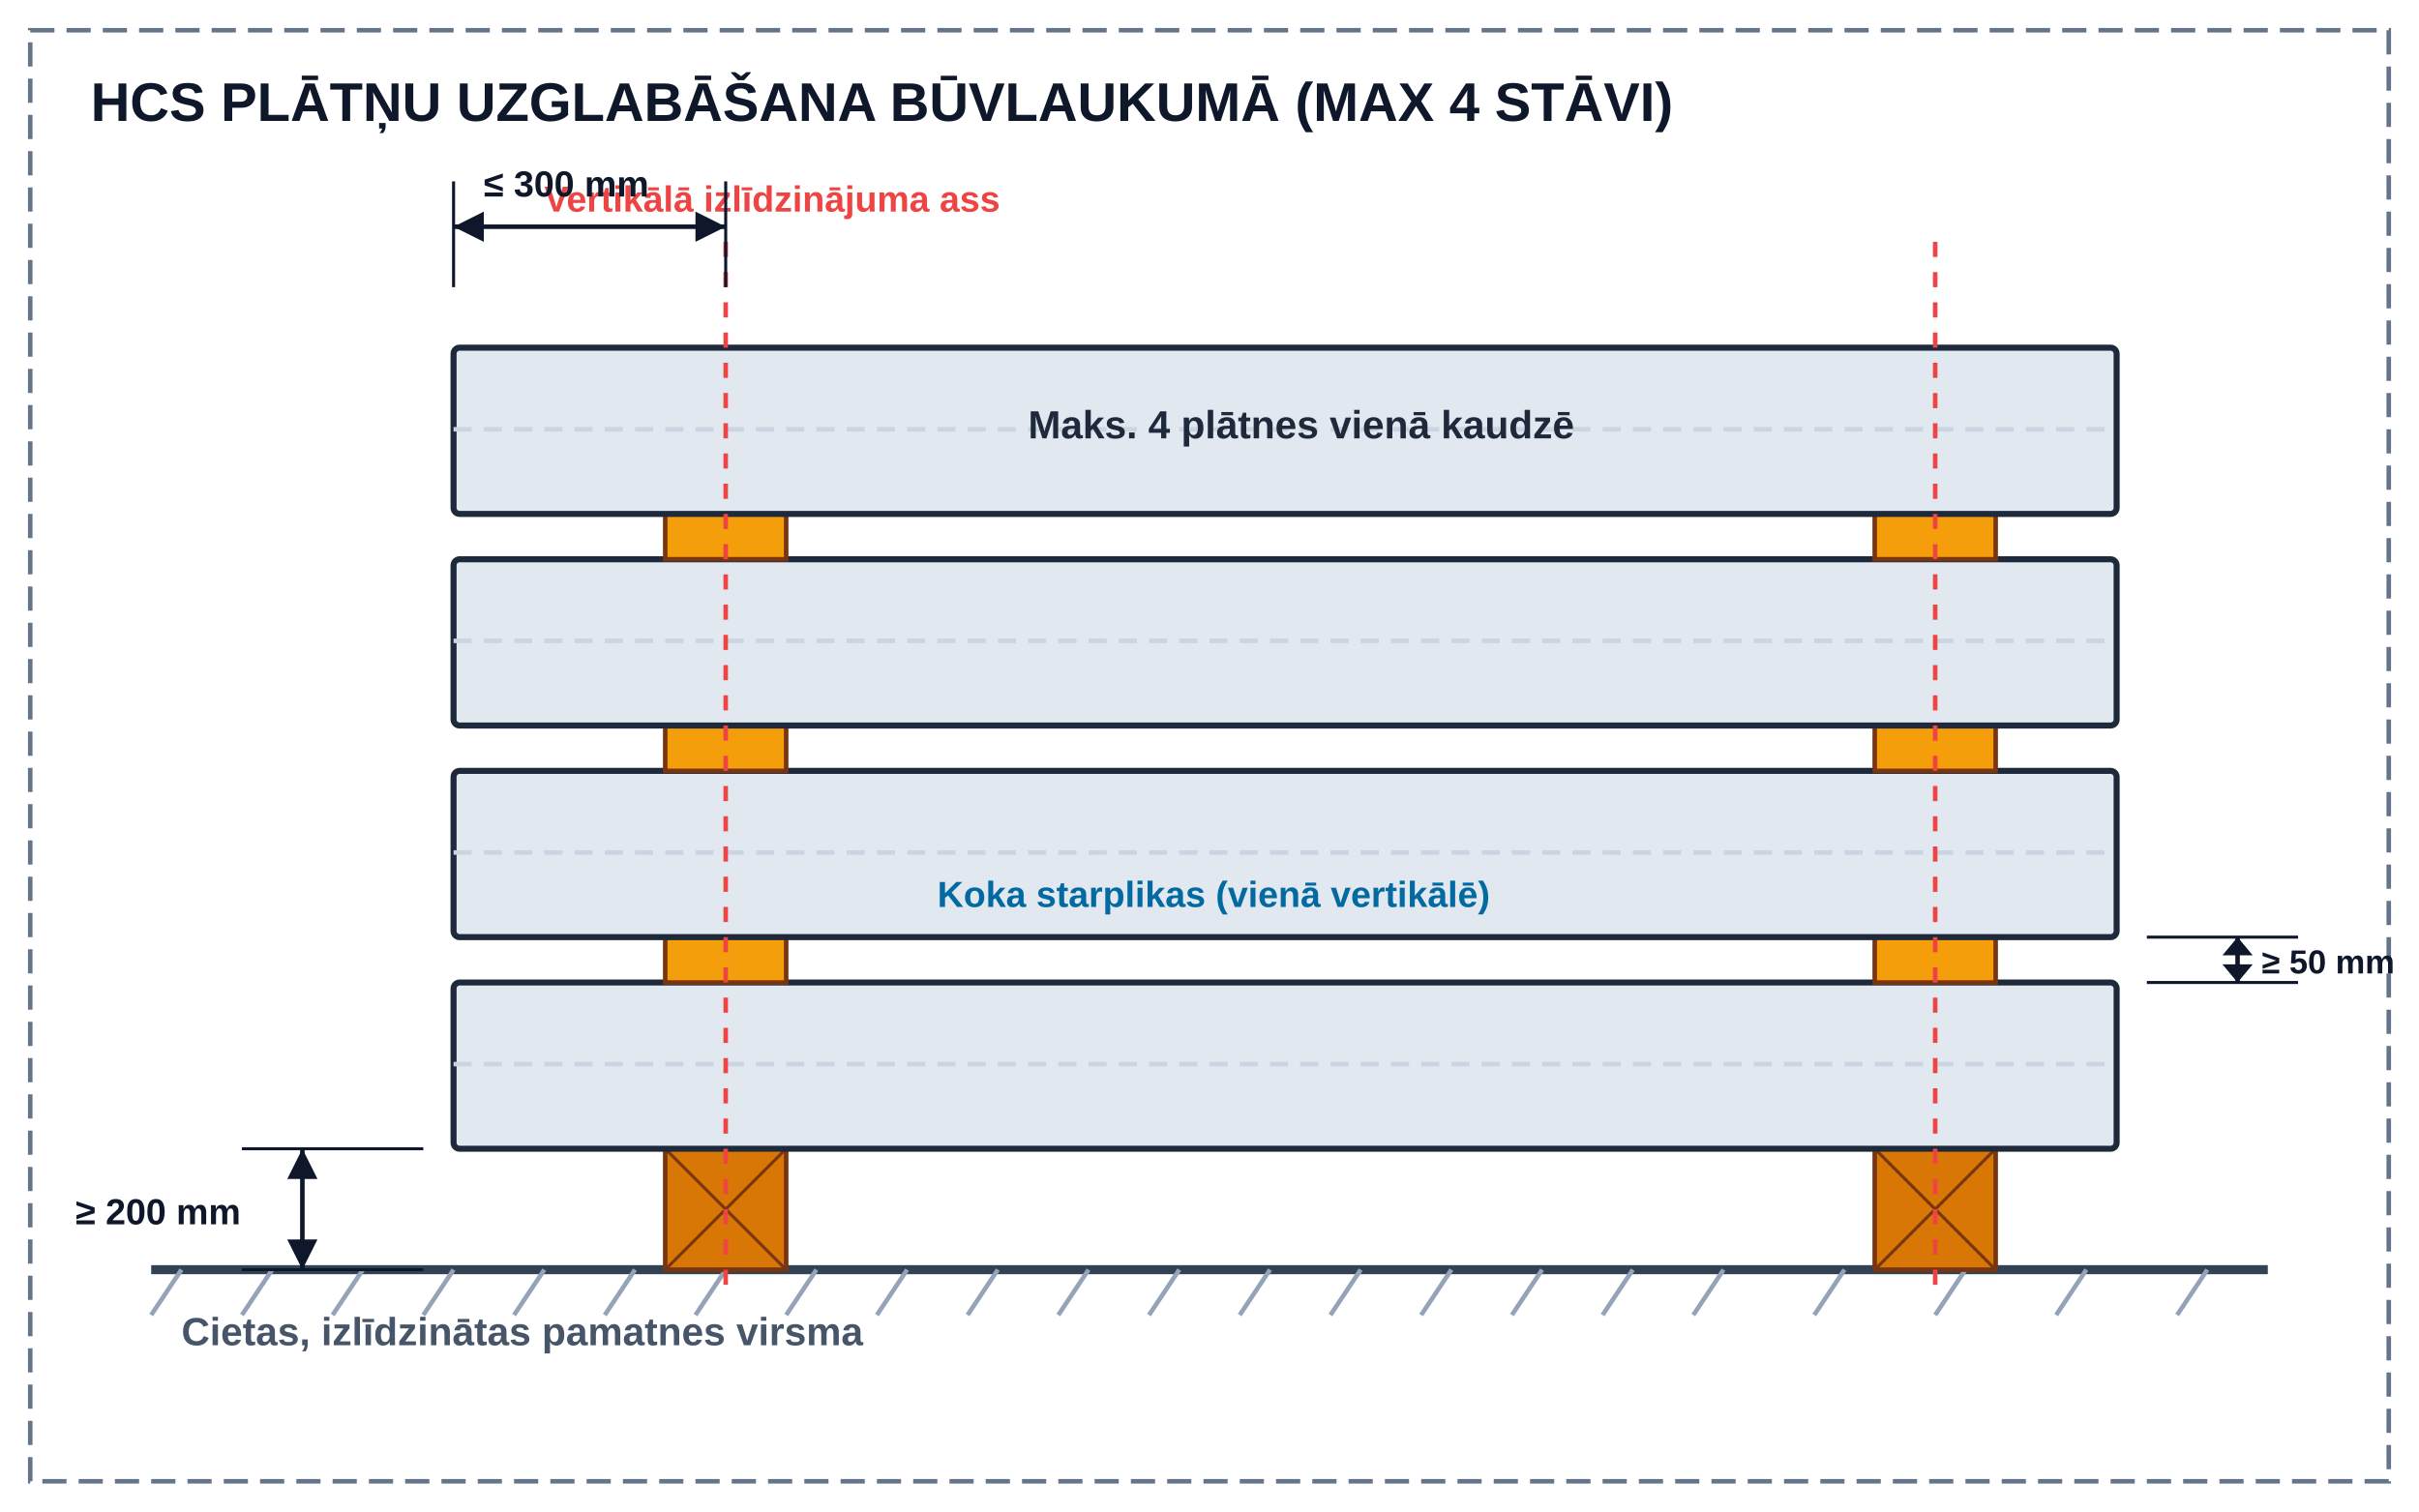
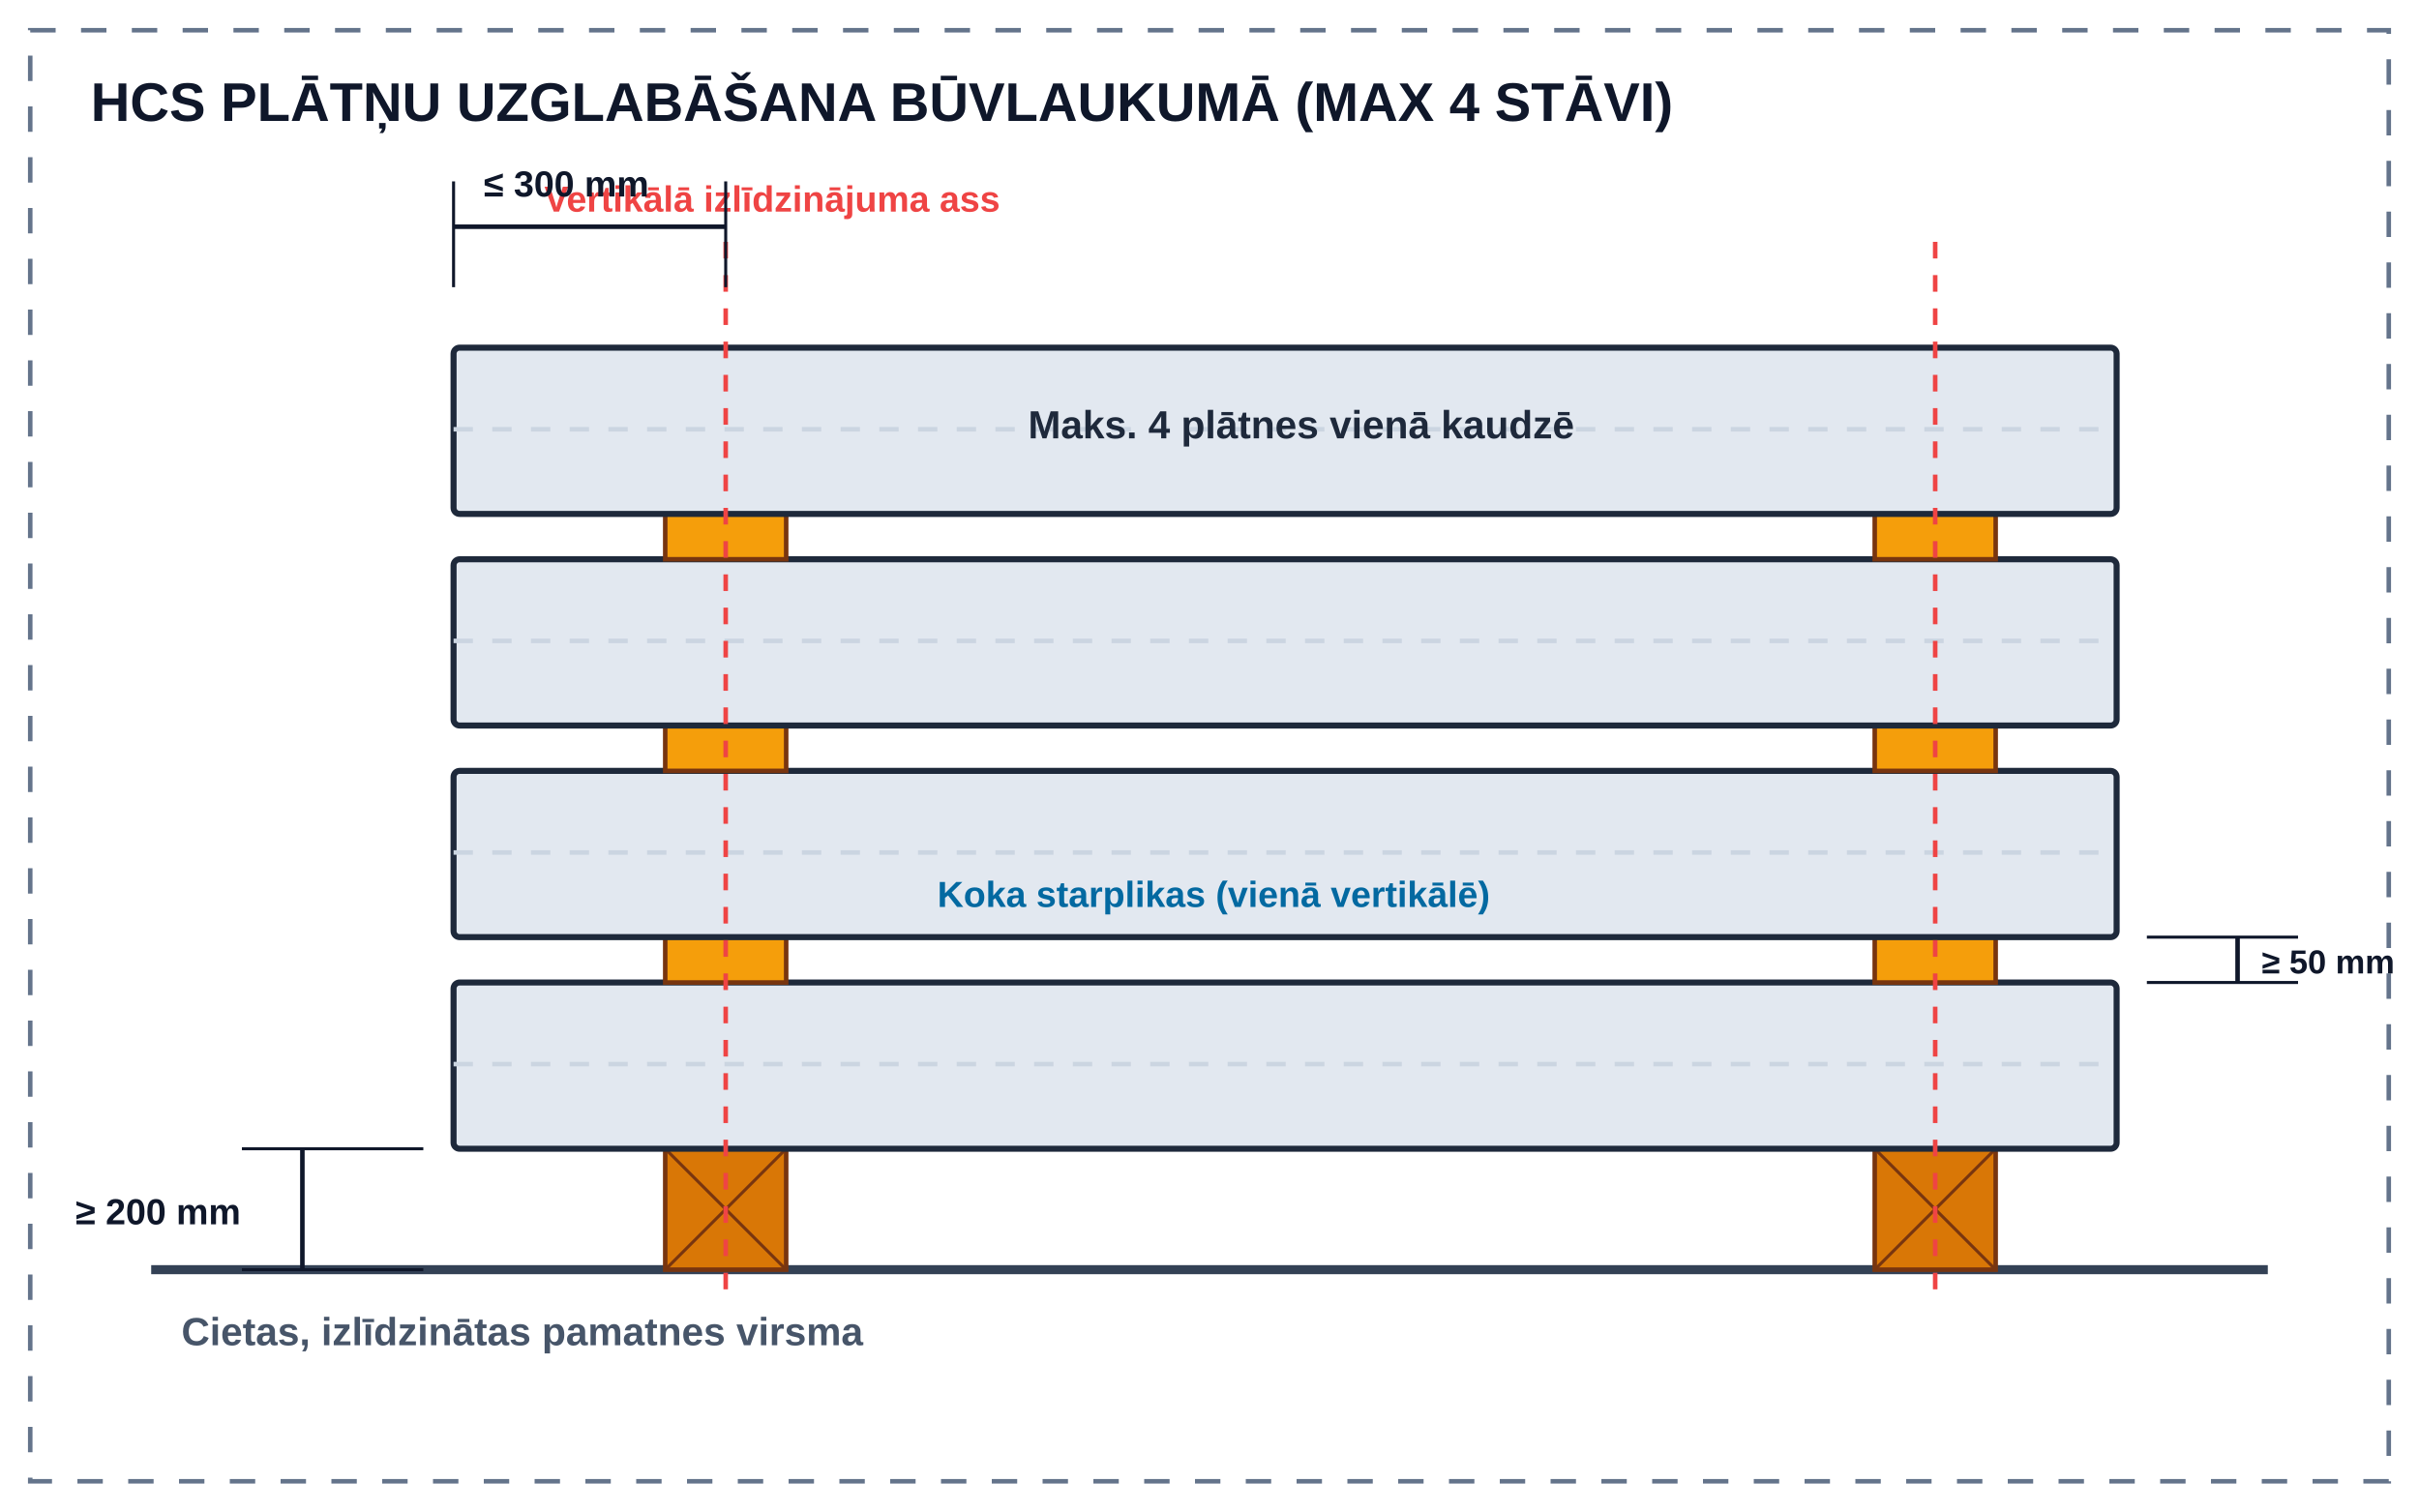
<svg xmlns="http://www.w3.org/2000/svg" viewBox="0 0 800 500" width="100%" height="100%" style="background-color: #ffffff; font-family: Arial, sans-serif;">
-   <rect x="10" y="10" width="780" height="480" fill="none" stroke="#64748b" stroke-width="1.5" stroke-dasharray="8,4" />
+   <rect x="10" y="10" width="780" height="480" fill="none" stroke="#64748b" stroke-width="1.5" stroke-dasharray="8.4" />
  <text x="30" y="40" font-size="18" font-weight="bold" fill="#0f172a">HCS PLĀTŅU UZGLABĀŠANA BŪVLAUKUMĀ (MAX 4 STĀVI)</text>
  <line x1="50" y1="420" x2="750" y2="420" stroke="#334155" stroke-width="3" />
-   <path d="M 60,420 L 50,435 M 90,420 L 80,435 M 120,420 L 110,435 M 150,420 L 140,435 M 180,420 L 170,435 M 210,420 L 200,435 M 240,420 L 230,435 M 270,420 L 260,435 M 300,420 L 290,435 M 330,420 L 320,435 M 360,420 L 350,435 M 390,420 L 380,435 M 420,420 L 410,435 M 450,420 L 440,435 M 480,420 L 470,435 M 510,420 L 500,435 M 540,420 L 530,435 M 570,420 L 560,435 M 610,420 L 600,435 M 650,420 L 640,435 M 690,420 L 680,435 M 730,420 L 720,435" stroke="#94a3b8" stroke-width="1.5" />
+   <path d="M 60.420 L 50.435 M 90.420 L 80.435 M 120.420 L 110.435 M 150.420 L 140.435 M 180.420 L 170.435 M 210.420 L 200.435 M 240.420 L 230.435 M 270.420 L 260.435 M 300.420 L 290.435 M 330.420 L 320.435 M 360.420 L 350.435 M 390.420 L 380.435 M 420.420 L 410.435 M 450.420 L 440.435 M 480.420 L 470.435 M 510.420 L 500.435 M 540.420 L 530.435 M 570.420 L 560.435 M 610.420 L 600.435 M 650.420 L 640.435 M 690.420 L 680.435 M 730.420 L 720.435" stroke="#94a3b8" stroke-width="1.5" />
  <text x="60" y="445" font-size="13" font-weight="bold" fill="#475569">Cietas, izlīdzinātas pamatnes virsma</text>
  <rect x="220" y="380" width="40" height="40" fill="#d97706" stroke="#78350f" stroke-width="1.5" />
  <line x1="220" y1="380" x2="260" y2="420" stroke="#78350f" stroke-width="1" />
  <line x1="260" y1="380" x2="220" y2="420" stroke="#78350f" stroke-width="1" />
  <rect x="620" y="380" width="40" height="40" fill="#d97706" stroke="#78350f" stroke-width="1.5" />
  <line x1="620" y1="380" x2="660" y2="420" stroke="#78350f" stroke-width="1" />
  <line x1="660" y1="380" x2="620" y2="420" stroke="#78350f" stroke-width="1" />
  <rect x="150" y="325" width="550" height="55" fill="#e2e8f0" stroke="#1e293b" stroke-width="2" rx="2" />
-   <line x1="150" y1="352" x2="700" y2="352" stroke="#cbd5e1" stroke-width="1.5" stroke-dasharray="6,4" />
+   <line x1="150" y1="352" x2="700" y2="352" stroke="#cbd5e1" stroke-width="1.5" stroke-dasharray="6.4" />
  <rect x="220" y="310" width="40" height="15" fill="#f59e0b" stroke="#78350f" stroke-width="1.5" />
  <rect x="620" y="310" width="40" height="15" fill="#f59e0b" stroke="#78350f" stroke-width="1.5" />
  <rect x="150" y="255" width="550" height="55" fill="#e2e8f0" stroke="#1e293b" stroke-width="2" rx="2" />
-   <line x1="150" y1="282" x2="700" y2="282" stroke="#cbd5e1" stroke-width="1.5" stroke-dasharray="6,4" />
+   <line x1="150" y1="282" x2="700" y2="282" stroke="#cbd5e1" stroke-width="1.5" stroke-dasharray="6.4" />
  <rect x="220" y="240" width="40" height="15" fill="#f59e0b" stroke="#78350f" stroke-width="1.5" />
  <rect x="620" y="240" width="40" height="15" fill="#f59e0b" stroke="#78350f" stroke-width="1.5" />
  <rect x="150" y="185" width="550" height="55" fill="#e2e8f0" stroke="#1e293b" stroke-width="2" rx="2" />
-   <line x1="150" y1="212" x2="700" y2="212" stroke="#cbd5e1" stroke-width="1.5" stroke-dasharray="6,4" />
+   <line x1="150" y1="212" x2="700" y2="212" stroke="#cbd5e1" stroke-width="1.5" stroke-dasharray="6.4" />
  <rect x="220" y="170" width="40" height="15" fill="#f59e0b" stroke="#78350f" stroke-width="1.5" />
  <rect x="620" y="170" width="40" height="15" fill="#f59e0b" stroke="#78350f" stroke-width="1.5" />
  <rect x="150" y="115" width="550" height="55" fill="#e2e8f0" stroke="#1e293b" stroke-width="2" rx="2" />
-   <line x1="150" y1="142" x2="700" y2="142" stroke="#cbd5e1" stroke-width="1.5" stroke-dasharray="6,4" />
-   <line x1="240" y1="80" x2="240" y2="430" stroke="#ef4444" stroke-width="1.5" stroke-dasharray="5,5" />
-   <line x1="640" y1="80" x2="640" y2="430" stroke="#ef4444" stroke-width="1.5" stroke-dasharray="5,5" />
+   <line x1="150" y1="142" x2="700" y2="142" stroke="#cbd5e1" stroke-width="1.5" stroke-dasharray="6.4" />
+   <line x1="240" y1="80" x2="240" y2="430" stroke="#ef4444" stroke-width="1.5" stroke-dasharray="5.5" />
+   <line x1="640" y1="80" x2="640" y2="430" stroke="#ef4444" stroke-width="1.5" stroke-dasharray="5.5" />
  <text x="180" y="70" font-size="12" font-weight="bold" fill="#ef4444">Vertikālā izlīdzinājuma ass</text>
  <line x1="150" y1="95" x2="150" y2="60" stroke="#0f172a" stroke-width="1" />
  <line x1="240" y1="95" x2="240" y2="60" stroke="#0f172a" stroke-width="1" />
  <line x1="150" y1="75" x2="240" y2="75" stroke="#0f172a" stroke-width="1.5" />
-   <polygon points="150,75 160,70 160,80" fill="#0f172a" />
-   <polygon points="240,75 230,70 230,80" fill="#0f172a" />
+   <polygon points="150.75 160.70 160.80" fill="#0f172a" />
+   <polygon points="240.75 230.70 230.80" fill="#0f172a" />
  <text x="160" y="65" font-size="12" font-weight="bold" fill="#0f172a">≤ 300 mm</text>
  <line x1="80" y1="380" x2="140" y2="380" stroke="#0f172a" stroke-width="1" />
  <line x1="80" y1="420" x2="140" y2="420" stroke="#0f172a" stroke-width="1" />
  <line x1="100" y1="380" x2="100" y2="420" stroke="#0f172a" stroke-width="1.5" />
-   <polygon points="100,380 95,390 105,390" fill="#0f172a" />
-   <polygon points="100,420 95,410 105,410" fill="#0f172a" />
+   <polygon points="100.380 95.390 105.390" fill="#0f172a" />
+   <polygon points="100.420 95.410 105.410" fill="#0f172a" />
  <text x="25" y="405" font-size="12" font-weight="bold" fill="#0f172a">≥ 200 mm</text>
  <line x1="710" y1="310" x2="760" y2="310" stroke="#0f172a" stroke-width="1" />
  <line x1="710" y1="325" x2="760" y2="325" stroke="#0f172a" stroke-width="1" />
  <line x1="740" y1="310" x2="740" y2="325" stroke="#0f172a" stroke-width="1.5" />
-   <polygon points="740,310 735,316 745,316" fill="#0f172a" />
-   <polygon points="740,325 735,319 745,319" fill="#0f172a" />
+   <polygon points="740.310 735.316 745.316" fill="#0f172a" />
+   <polygon points="740.325 735.319 745.319" fill="#0f172a" />
  <text x="748" y="322" font-size="11" font-weight="bold" fill="#0f172a">≥ 50 mm</text>
  <text x="310" y="300" font-size="12" font-weight="bold" fill="#0369a1">Koka starplikas (vienā vertikālē)</text>
  <text x="340" y="145" font-size="13" font-weight="bold" fill="#1e293b">Maks. 4 plātnes vienā kaudzē</text>
</svg>
